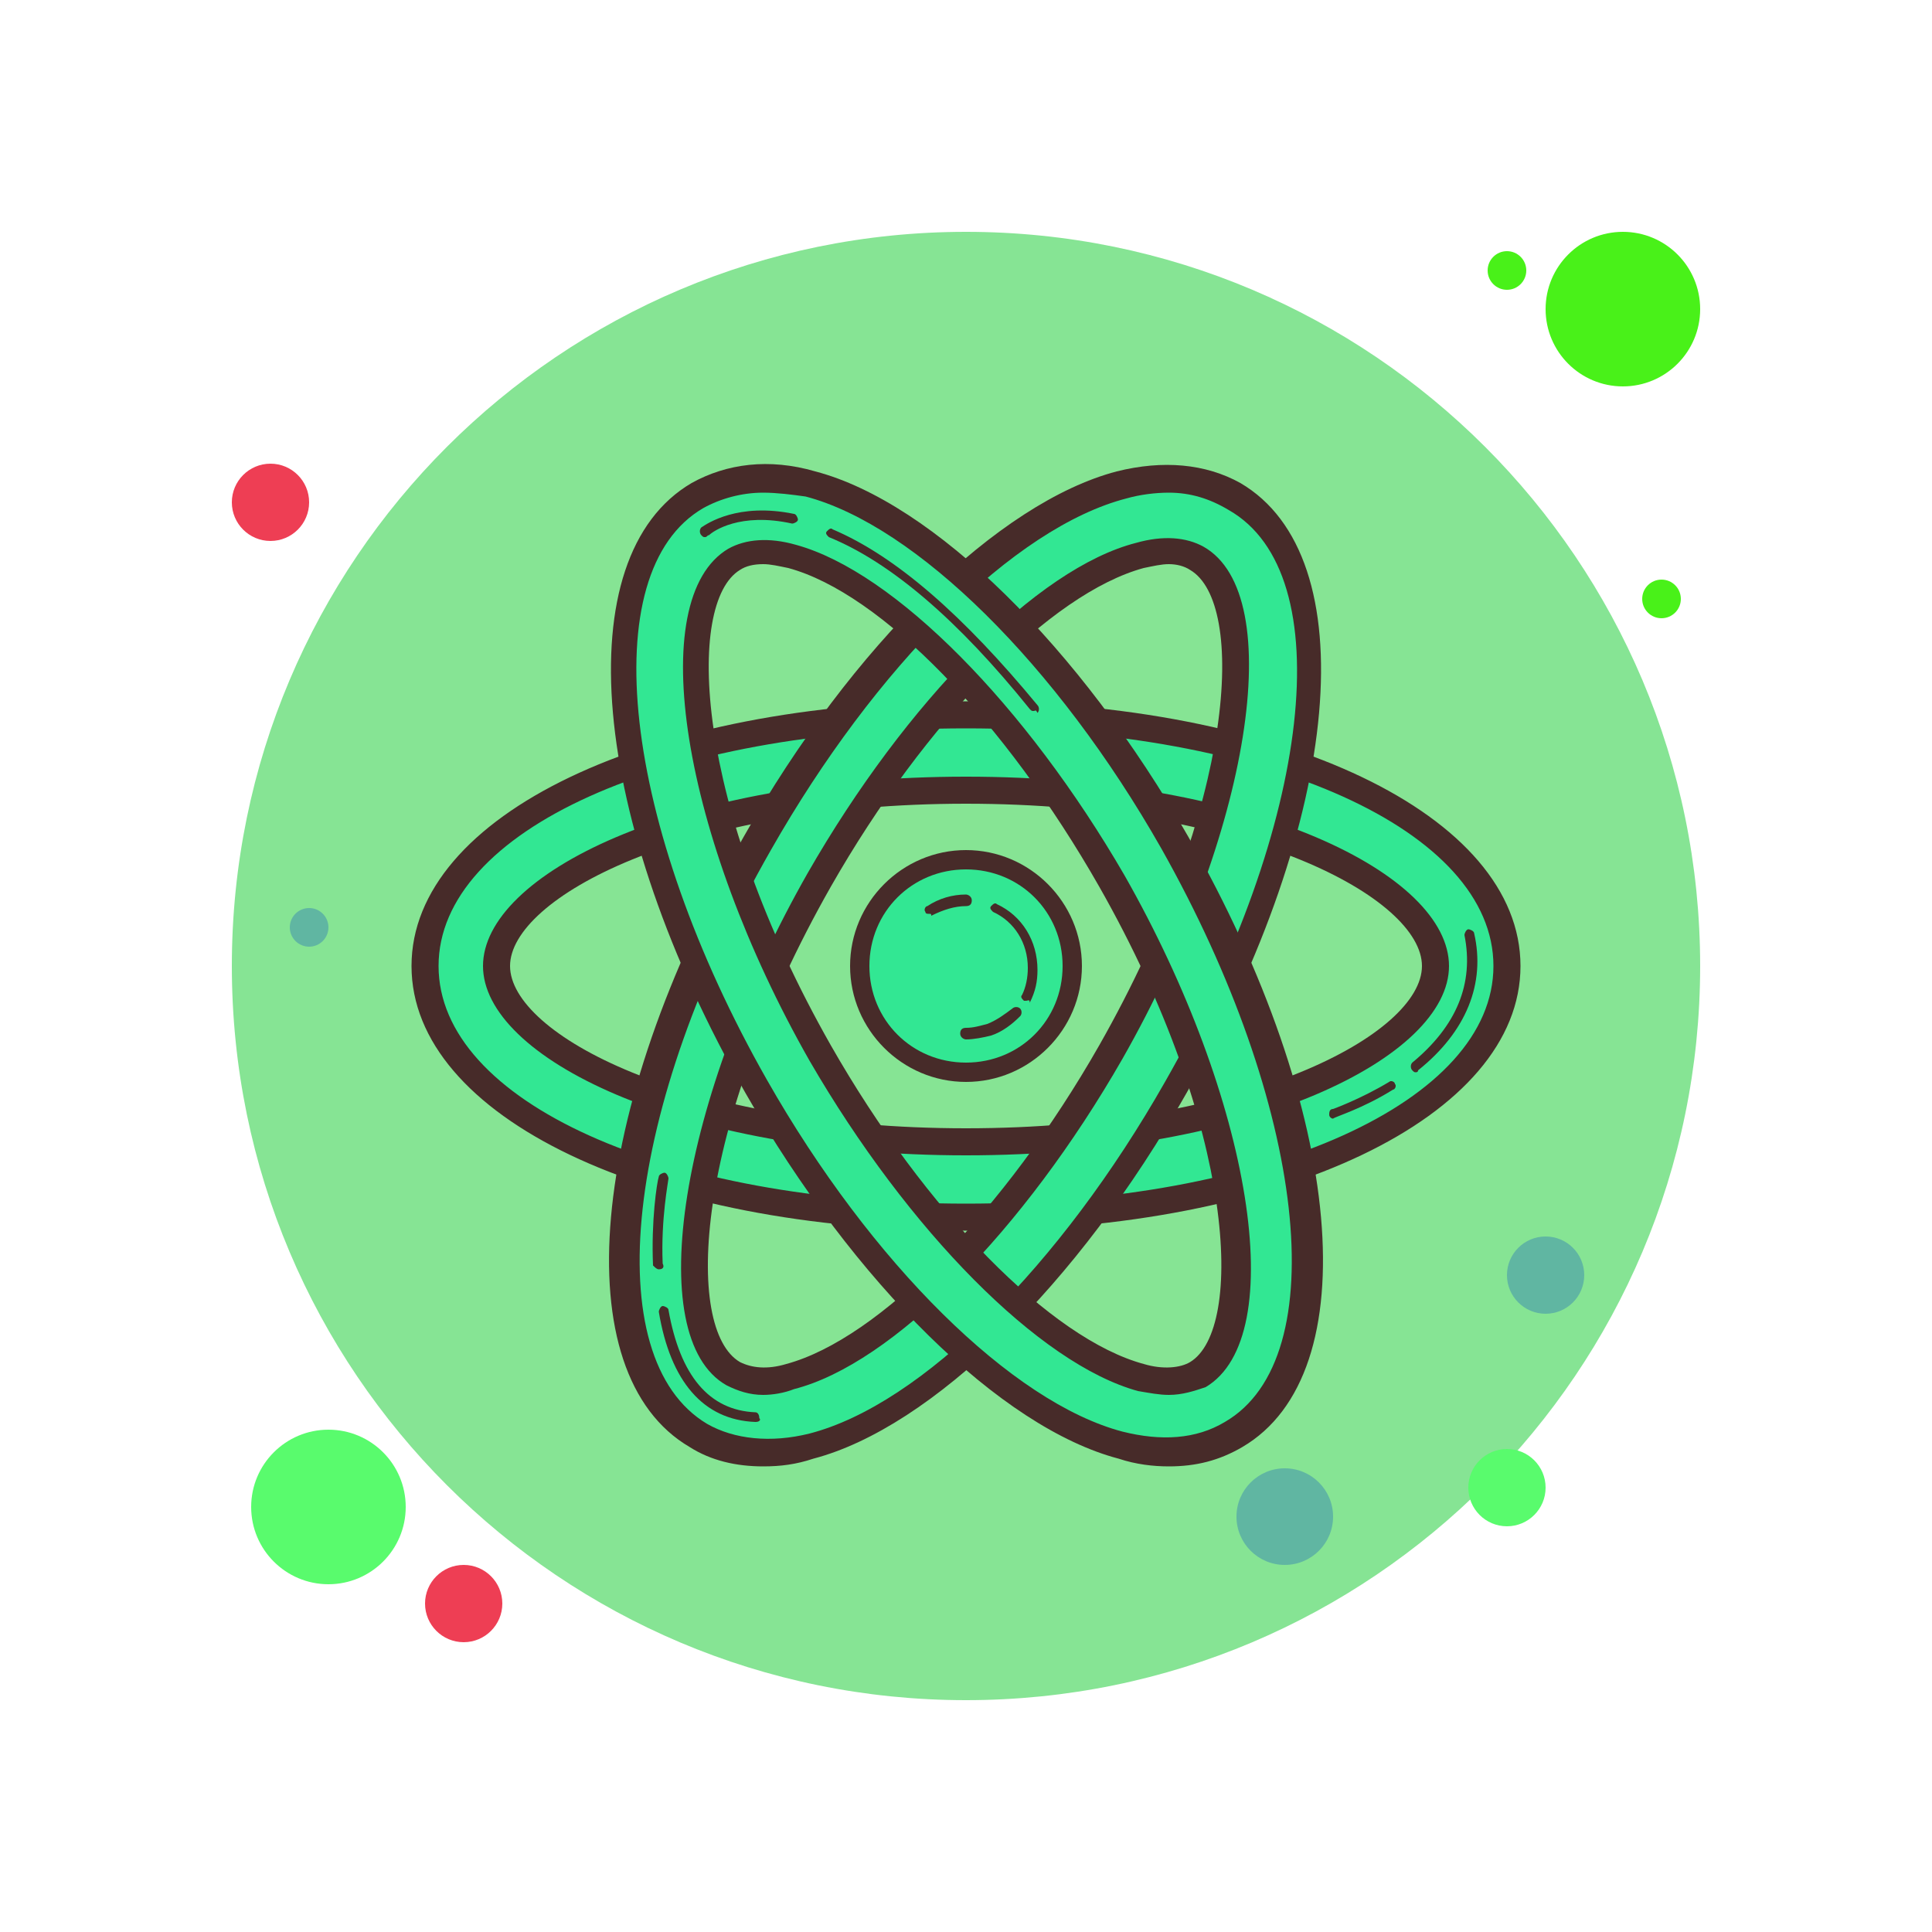
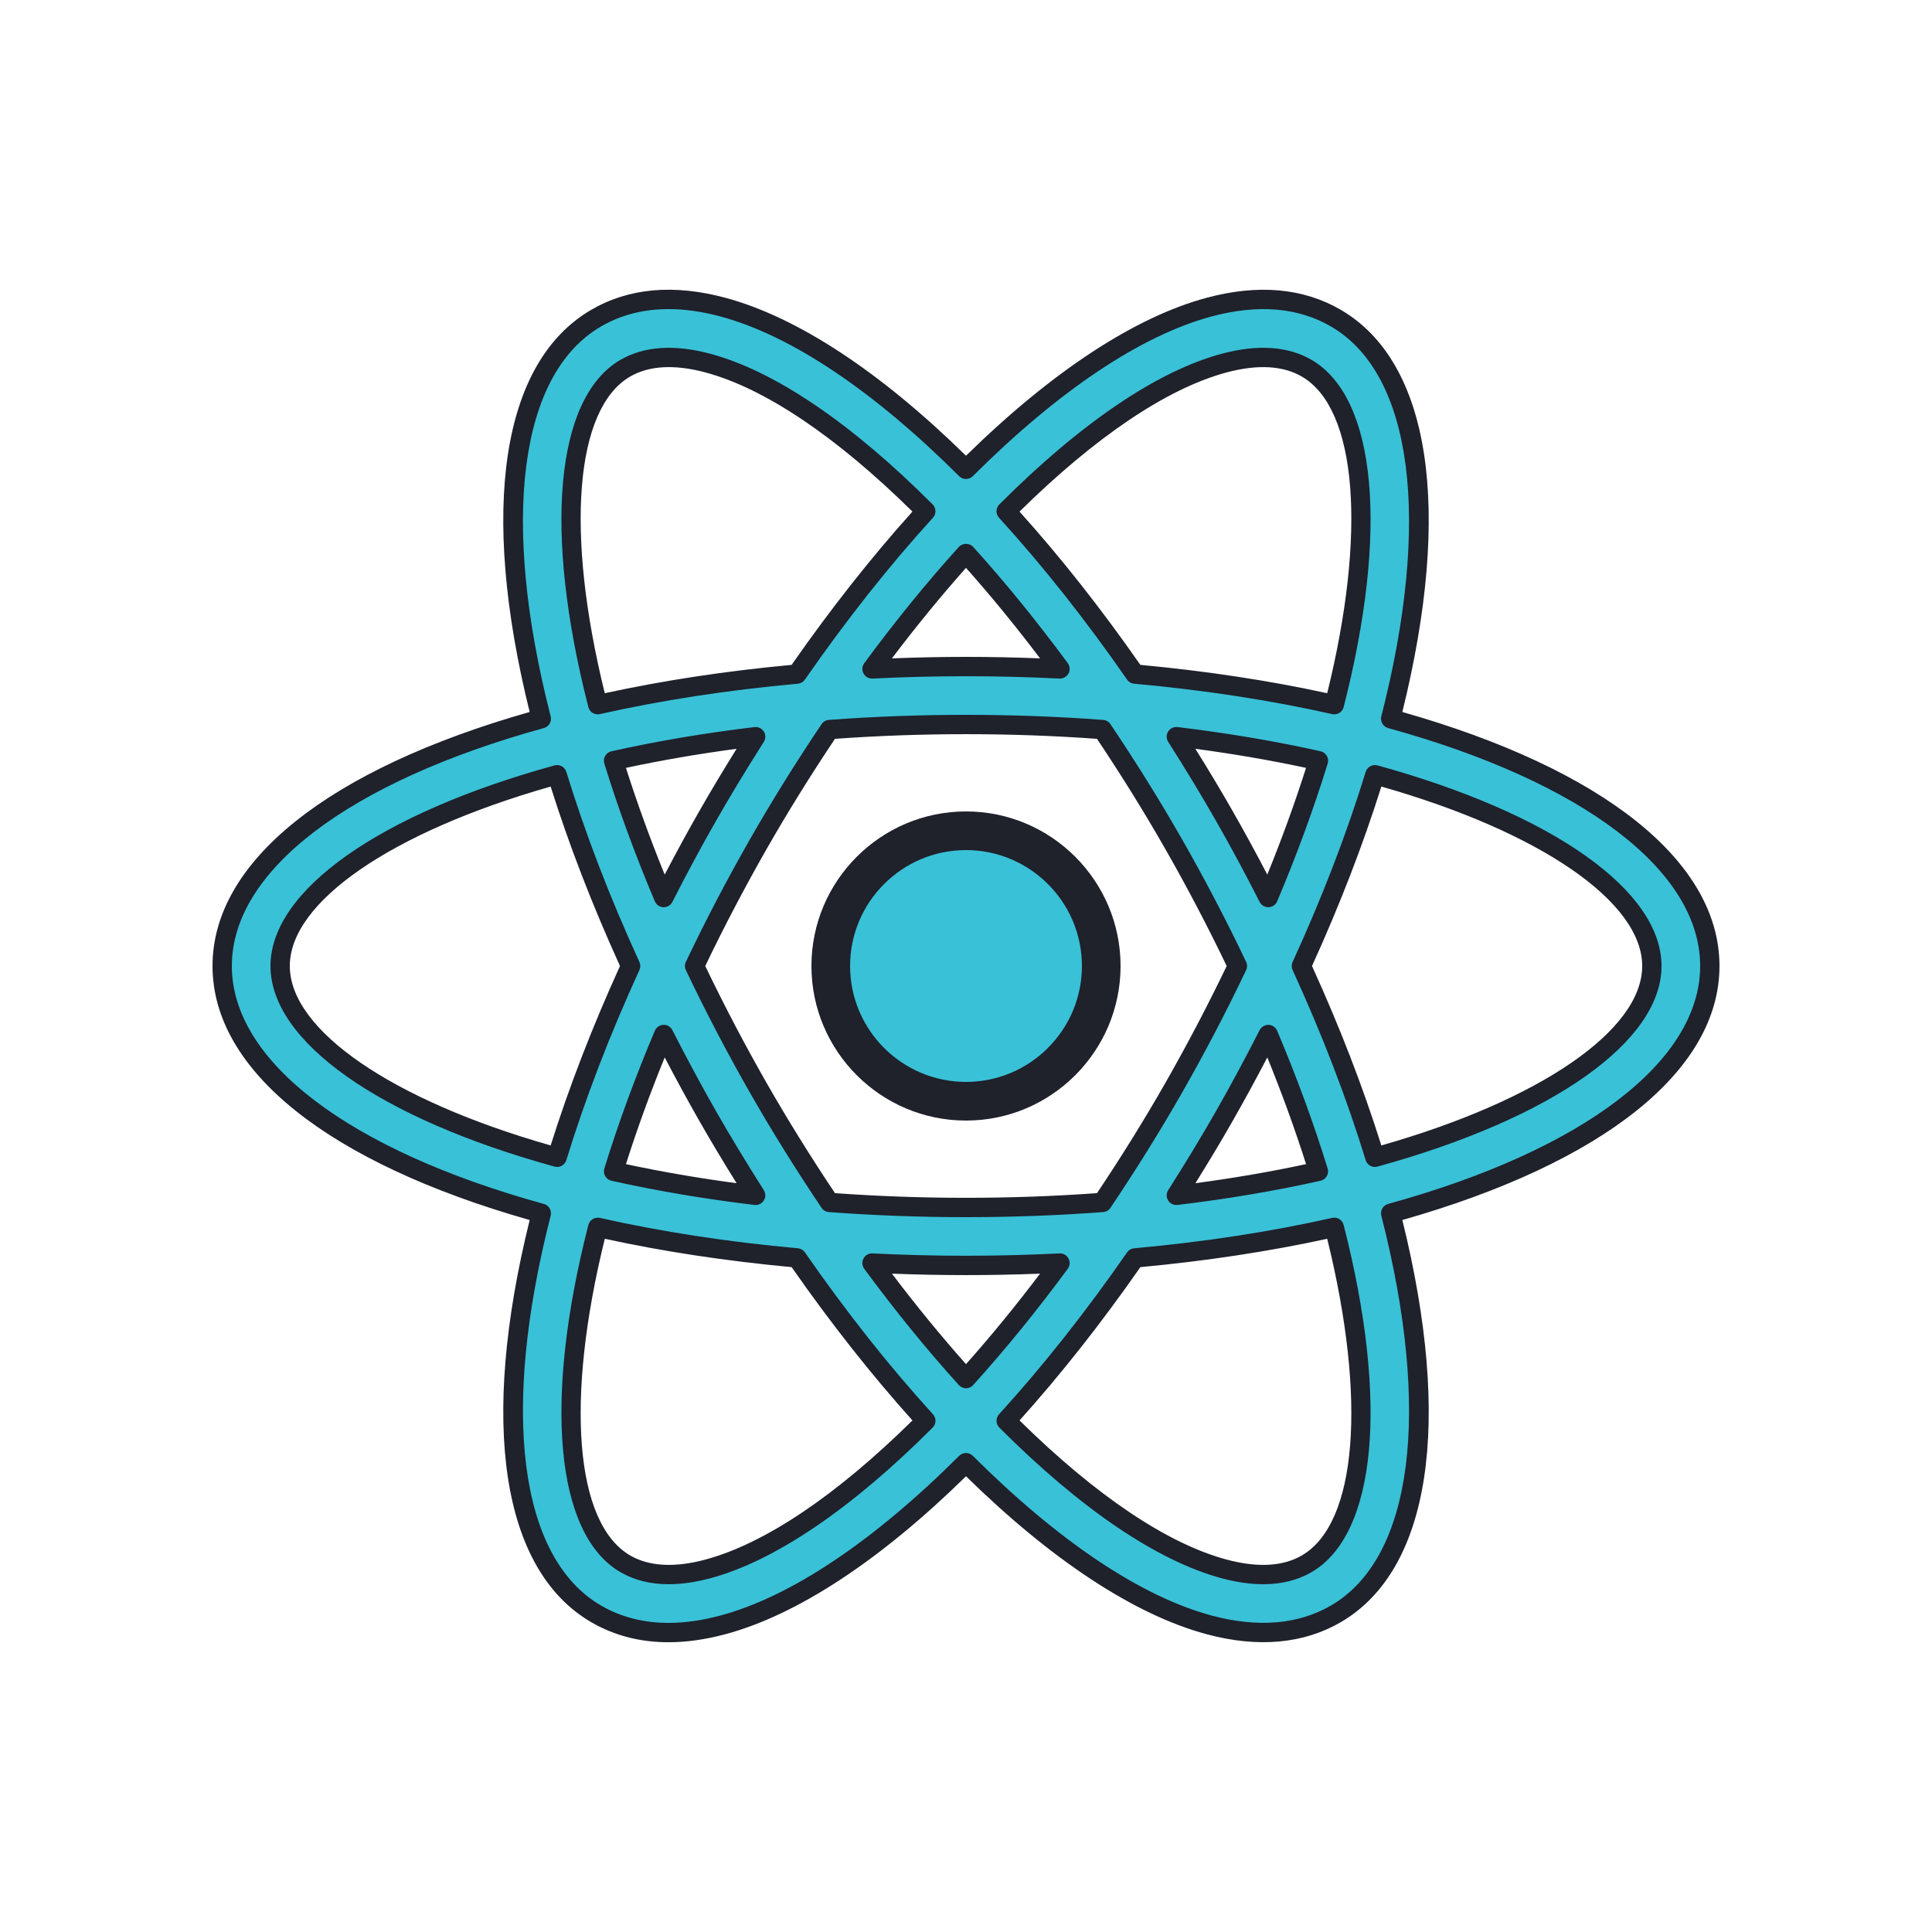
- <svg xmlns="http://www.w3.org/2000/svg" viewBox="0,0,256,256" width="100px" height="100px" fill-rule="nonzero">
-   <g fill-opacity="0" fill="#dddddd" fill-rule="nonzero" stroke="none" stroke-width="1" stroke-linecap="butt" stroke-linejoin="miter" stroke-miterlimit="10" stroke-dasharray="" stroke-dashoffset="0" font-family="none" font-weight="none" font-size="none" text-anchor="none" style="mix-blend-mode: normal">
-     <path d="M0,256v-256h256v256z" id="bgRectangle" />
-   </g>
-   <g fill="none" fill-rule="nonzero" stroke="none" stroke-width="1" stroke-linecap="butt" stroke-linejoin="miter" stroke-miterlimit="10" stroke-dasharray="" stroke-dashoffset="0" font-family="none" font-weight="none" font-size="none" text-anchor="none" style="mix-blend-mode: normal">
-     <g transform="scale(2.56,2.56)">
-       <circle cx="78" cy="14" r="1" fill="#49f119" />
-       <circle cx="50" cy="50" r="38" fill="#86e494" />
-       <circle cx="84" cy="16" r="4" fill="#49f119" />
-       <circle cx="14" cy="26" r="2" fill="#ee3e54" />
-       <circle cx="78" cy="77" r="2" fill="#59fb6d" />
-       <circle cx="17" cy="78" r="4" fill="#59fb6d" />
-       <circle cx="24" cy="83" r="2" fill="#ee3e54" />
-       <circle cx="66.5" cy="78.5" r="2.5" fill="#60b6a2" />
-       <circle cx="16" cy="48" r="1" fill="#60b6a2" />
-       <circle cx="86" cy="31" r="1" fill="#49f119" />
-       <circle cx="80" cy="66" r="2" fill="#60b6a2" />
-       <path d="M50,63c-16,0 -28,-5.6 -28,-13c0,-7.4 12,-13 28,-13c16,0 28,5.6 28,13c0,7.4 -12,13 -28,13zM50,40.9c-14.3,0 -24.3,4.8 -24.3,9.1c0,4.3 10,9.1 24.3,9.1c14.3,0 24.3,-4.8 24.3,-9.1c0,-4.3 -10,-9.1 -24.3,-9.1z" fill="#32e793" />
-       <path d="M50,63.7c-16.4,0 -28.7,-5.9 -28.7,-13.7c0,-7.8 12.3,-13.7 28.7,-13.7c16.4,0 28.7,5.9 28.7,13.7c0,7.8 -12.3,13.7 -28.7,13.7zM50,37.7c-15.6,0 -27.3,5.3 -27.3,12.3c0,7 11.7,12.3 27.3,12.3c15.6,0 27.3,-5.3 27.3,-12.3c0,-7 -11.7,-12.3 -27.3,-12.3zM50,59.8c-14.9,0 -25,-5.1 -25,-9.8c0,-4.7 10,-9.8 25,-9.8c15,0 25,5.1 25,9.8c0,4.7 -10.1,9.8 -25,9.8zM50,41.6c-14.6,0 -23.6,4.9 -23.6,8.4c0,3.5 9,8.4 23.6,8.4c14.6,0 23.6,-4.9 23.6,-8.4c0,-3.5 -9,-8.4 -23.6,-8.4z" fill="#472b29" />
-       <path d="M39.5,75.2c-1.3,0 -2.4,-0.3 -3.4,-0.9c-6.1,-3.6 -4.8,-16.7 3.1,-30.6c5.5,-9.7 12.9,-17 18.9,-18.6c2.2,-0.6 4.2,-0.4 5.8,0.5c6.1,3.6 4.8,16.7 -3.1,30.6c-5.5,9.7 -12.9,17 -18.9,18.6c-0.8,0.3 -1.6,0.4 -2.4,0.4zM60.5,28.5c-0.4,0 -0.9,0.1 -1.5,0.2c-4.9,1.3 -11.6,8.1 -16.6,16.8c-6.9,12.1 -8,23.4 -4.5,25.5c0.7,0.4 1.7,0.5 3,0.2c4.9,-1.3 11.6,-8.1 16.6,-16.8c6.9,-12.1 8,-23.4 4.5,-25.5c-0.4,-0.2 -0.9,-0.4 -1.5,-0.4z" fill="#32e793" />
-       <path d="M39.5,75.9c-1.4,0 -2.7,-0.3 -3.8,-1c-6.5,-3.8 -5.3,-17.4 2.8,-31.6c5.6,-9.9 13.2,-17.3 19.3,-18.9c2.4,-0.6 4.6,-0.4 6.4,0.6c6.5,3.8 5.3,17.4 -2.8,31.6c-5.6,9.9 -13.2,17.3 -19.3,18.9c-0.9,0.3 -1.7,0.4 -2.6,0.4zM60.5,25.5c-0.7,0 -1.5,0.1 -2.2,0.3c-5.8,1.5 -13,8.7 -18.4,18.2c-7.6,13.3 -9,26.3 -3.3,29.7c1.4,0.8 3.3,1 5.3,0.5c5.8,-1.5 13,-8.7 18.4,-18.2c7.6,-13.3 9.1,-26.3 3.3,-29.6c-1,-0.6 -2,-0.9 -3.1,-0.9zM39.5,72.2c-0.7,0 -1.3,-0.2 -1.9,-0.5c-4.4,-2.5 -2.4,-14.9 4.2,-26.5c5.1,-8.9 11.9,-15.8 17,-17.1c1.4,-0.4 2.6,-0.3 3.5,0.2c4.4,2.5 2.4,14.9 -4.2,26.5c-5.1,8.9 -11.9,15.8 -17,17.1c-0.5,0.2 -1.1,0.3 -1.6,0.3zM60.5,29.2c-0.4,0 -0.8,0.1 -1.3,0.2c-4.8,1.3 -11.3,7.9 -16.2,16.5c-7.1,12.5 -7.6,22.9 -4.7,24.6c0.6,0.3 1.4,0.4 2.4,0.1c4.8,-1.3 11.3,-7.9 16.2,-16.5c7.1,-12.5 7.6,-22.9 4.7,-24.6c-0.3,-0.2 -0.7,-0.3 -1.1,-0.3z" fill="#472b29" />
-       <path d="M60.5,75.2c-0.8,0 -1.6,-0.1 -2.4,-0.3c-5.9,-1.6 -13.3,-8.9 -18.9,-18.6c-7.9,-13.9 -9.2,-27 -3.1,-30.6c1.6,-0.9 3.6,-1.1 5.8,-0.5c5.9,1.6 13.3,8.9 18.9,18.6c7.9,13.9 9.2,27 3.1,30.6c-1,0.5 -2.2,0.8 -3.4,0.8zM39.5,28.5c-0.6,0 -1.1,0.1 -1.5,0.4c-3.6,2.1 -2.4,13.5 4.5,25.5c5,8.7 11.6,15.5 16.6,16.8c1.2,0.3 2.2,0.3 3,-0.2c3.6,-2.1 2.4,-13.5 -4.5,-25.5c-5,-8.7 -11.6,-15.5 -16.6,-16.8c-0.6,-0.1 -1,-0.2 -1.5,-0.2z" fill="#32e793" />
-       <path d="M60.5,75.9c-0.8,0 -1.7,-0.1 -2.6,-0.4c-6.1,-1.6 -13.7,-9.1 -19.3,-18.9c-8.1,-14.2 -9.3,-27.8 -2.8,-31.6c1.8,-1 4,-1.3 6.4,-0.6c6.1,1.6 13.7,9.1 19.3,18.9c8.1,14.2 9.3,27.8 2.8,31.6c-1.2,0.7 -2.4,1 -3.8,1zM39.5,25.5c-1.1,0 -2.2,0.3 -3.1,0.8c-5.7,3.3 -4.2,16.4 3.3,29.6c5.4,9.5 12.7,16.7 18.4,18.2c2,0.5 3.8,0.4 5.3,-0.5c5.7,-3.3 4.2,-16.4 -3.3,-29.7c-5.4,-9.5 -12.7,-16.7 -18.4,-18.2c-0.7,-0.1 -1.5,-0.2 -2.2,-0.2zM60.5,72.2c-0.5,0 -1,-0.1 -1.6,-0.2c-5.1,-1.4 -11.9,-8.3 -17,-17.1c-6.6,-11.6 -8.6,-23.9 -4.2,-26.5c0.9,-0.5 2.1,-0.6 3.5,-0.2c5.1,1.4 11.9,8.3 17,17.1c6.6,11.6 8.6,23.9 4.2,26.5c-0.6,0.2 -1.2,0.4 -1.9,0.4zM39.5,29.2c-0.5,0 -0.9,0.1 -1.2,0.3c-2.8,1.7 -2.4,12.1 4.7,24.6c4.9,8.6 11.4,15.2 16.2,16.5c1,0.3 1.9,0.2 2.4,-0.1c2.8,-1.7 2.4,-12.1 -4.7,-24.6c-4.9,-8.6 -11.3,-15.2 -16.1,-16.5c-0.5,-0.1 -0.9,-0.2 -1.3,-0.2z" fill="#472b29" />
-       <g>
-         <circle cx="50" cy="50" r="5.5" fill="#32e793" />
-         <path d="M50,56c-3.3,0 -6,-2.7 -6,-6c0,-3.3 2.7,-6 6,-6c3.3,0 6,2.7 6,6c0,3.3 -2.7,6 -6,6zM50,45c-2.8,0 -5,2.2 -5,5c0,2.8 2.2,5 5,5c2.8,0 5,-2.2 5,-5c0,-2.8 -2.2,-5 -5,-5z" fill="#472b29" />
-       </g>
-       <g fill="#472b29">
-         <path d="M50,53.8c-0.1,0 -0.3,-0.1 -0.3,-0.3c0,-0.2 0.1,-0.3 0.3,-0.3c0.4,0 0.7,-0.1 1.1,-0.2c0.5,-0.2 0.9,-0.5 1.3,-0.8c0.1,-0.1 0.3,-0.1 0.4,0c0.1,0.1 0.1,0.3 0,0.4c-0.4,0.4 -0.9,0.8 -1.5,1c-0.4,0.1 -0.9,0.2 -1.3,0.2z" />
-       </g>
-       <g fill="#472b29">
-         <path d="M53.1,51.8h-0.1c-0.1,-0.1 -0.2,-0.2 -0.1,-0.3c0.2,-0.4 0.3,-0.9 0.3,-1.4c0,-1.3 -0.7,-2.4 -1.8,-2.9c-0.1,-0.1 -0.2,-0.2 -0.1,-0.3c0.1,-0.1 0.2,-0.2 0.3,-0.1c1.3,0.6 2.1,1.9 2.1,3.4c0,0.6 -0.1,1.1 -0.4,1.7c0,-0.2 -0.1,-0.1 -0.2,-0.1z" />
-       </g>
-       <g fill="#472b29">
-         <path d="M48.1,47.3c-0.1,0 -0.2,0 -0.2,-0.1c-0.1,-0.1 0,-0.3 0.1,-0.3c0.6,-0.4 1.3,-0.6 2,-0.6c0.1,0 0.3,0.1 0.3,0.3c0,0.2 -0.1,0.3 -0.3,0.3c-0.6,0 -1.2,0.2 -1.8,0.5c0,-0.1 0,-0.1 -0.1,-0.1z" />
-       </g>
-       <g fill="#472b29">
-         <path d="M53.5,36.8c-0.1,0 -0.1,0 -0.2,-0.1c-3.7,-4.6 -7.2,-7.6 -10.4,-8.9c-0.1,-0.1 -0.2,-0.2 -0.1,-0.3c0.1,-0.1 0.2,-0.2 0.3,-0.1c3.3,1.4 6.8,4.5 10.6,9.1c0.1,0.1 0.1,0.3 0,0.4c-0.1,-0.2 -0.1,-0.1 -0.2,-0.1z" />
-       </g>
-       <g fill="#472b29">
-         <path d="M36.5,27.8c-0.1,0 -0.1,0 -0.2,-0.1c-0.1,-0.1 -0.1,-0.3 0,-0.4c0.3,-0.2 1.9,-1.3 4.8,-0.7c0.1,0 0.2,0.2 0.2,0.3c0,0.1 -0.2,0.2 -0.3,0.2c-2.7,-0.6 -4.1,0.4 -4.3,0.6c-0.1,0 -0.1,0.1 -0.2,0.1z" />
-       </g>
-       <g fill="#472b29">
-         <path d="M73.3,55.5c-0.1,0 -0.1,0 -0.2,-0.1c-0.1,-0.1 -0.1,-0.3 0,-0.4c2.3,-1.9 3.2,-4.1 2.7,-6.6c0,-0.1 0.1,-0.3 0.2,-0.3c0.1,0 0.3,0.1 0.3,0.2c0.6,2.6 -0.4,5.1 -2.9,7.1c0,0.1 -0.1,0.1 -0.1,0.1z" />
-       </g>
-       <g fill="#472b29">
-         <path d="M69,57.9c-0.1,0 -0.2,-0.1 -0.2,-0.2c0,-0.1 0,-0.3 0.2,-0.3c0,0 1.4,-0.5 2.9,-1.4c0.1,-0.1 0.3,0 0.3,0.1c0.1,0.1 0,0.3 -0.1,0.3c-1.6,1 -3,1.4 -3.1,1.5z" />
-       </g>
-       <g fill="#472b29">
-         <path d="M39.1,73.6v0c-2.7,-0.1 -4.4,-2.1 -5,-5.7c0,-0.1 0.1,-0.3 0.2,-0.3c0.1,0 0.3,0.1 0.3,0.2c0.6,3.4 2.1,5.2 4.5,5.3c0.1,0 0.2,0.1 0.2,0.3c0.1,0.1 0,0.2 -0.2,0.2z" />
-       </g>
-       <g fill="#472b29">
-         <path d="M34.1,65.7c-0.1,0 -0.2,-0.1 -0.3,-0.2c-0.1,-2.3 0.2,-4.3 0.3,-4.6c0,-0.1 0.2,-0.2 0.3,-0.2c0.1,0 0.2,0.2 0.2,0.3c0,0.1 -0.4,2.1 -0.3,4.4c0.1,0.2 0,0.3 -0.2,0.3z" />
-       </g>
-     </g>
-   </g>
+ <svg xmlns="http://www.w3.org/2000/svg" viewBox="0 0 100 100" width="48px" height="48px">
+   <circle cx="50" cy="50" r="7" fill="#39c1d7" />
+   <path fill="#1f212b" d="M50,58c-4.411,0-8-3.589-8-8s3.589-8,8-8s8,3.589,8,8S54.411,58,50,58z M50,44c-3.309,0-6,2.691-6,6 s2.691,6,6,6s6-2.691,6-6S53.309,44,50,44z" />
+   <path fill="#39c1d7" d="M88.5,50c0-5.376-6.474-10.029-16.518-12.798c2.582-10.096,1.787-18.035-2.827-20.729 c-1.82-1.063-4.028-1.257-6.562-0.579C58.775,16.916,54.4,19.904,50,24.293c-4.4-4.389-8.775-7.376-12.593-8.399 c-2.534-0.679-4.742-0.484-6.562,0.579c-4.614,2.694-5.409,10.632-2.827,20.729C17.974,39.971,11.5,44.624,11.5,50 s6.474,10.029,16.518,12.799c-2.582,10.096-1.787,18.035,2.827,20.729c1.112,0.649,2.368,0.976,3.756,0.975 c0.883,0,1.82-0.132,2.806-0.396c3.818-1.023,8.193-4.01,12.593-8.399c4.4,4.389,8.775,7.376,12.593,8.399 c0.986,0.264,1.923,0.396,2.806,0.396c1.388,0,2.644-0.325,3.756-0.975c4.614-2.694,5.408-10.633,2.827-20.729 C82.026,60.029,88.5,55.376,88.5,50z M63.369,18.791c0.725-0.193,1.397-0.291,2.016-0.291c0.86,0,1.616,0.188,2.257,0.563 c3.092,1.806,3.723,8.42,1.42,17.411c-3.173-0.714-6.635-1.251-10.314-1.583c-2.159-3.113-4.405-5.947-6.668-8.429 C56.098,22.435,60.04,19.683,63.369,18.791z M60.755,56.299c-1.179,2.066-2.42,4.045-3.693,5.939C54.802,62.407,52.446,62.5,50,62.5 s-4.802-0.093-7.061-0.262c-1.273-1.894-2.514-3.873-3.693-5.939c-1.219-2.136-2.313-4.24-3.293-6.298 c0.98-2.058,2.074-4.162,3.293-6.299c1.18-2.067,2.42-4.046,3.694-5.94C45.199,37.593,47.554,37.5,50,37.5s4.801,0.093,7.061,0.262 c1.273,1.894,2.514,3.874,3.694,5.94c1.219,2.136,2.313,4.24,3.293,6.299C63.068,52.059,61.974,54.163,60.755,56.299z M65.644,53.545c1.041,2.461,1.901,4.83,2.597,7.082c-2.275,0.507-4.731,0.93-7.354,1.243c0.842-1.326,1.672-2.682,2.473-4.085 C64.171,56.366,64.928,54.951,65.644,53.545z M50,71.357c-1.636-1.809-3.269-3.812-4.864-5.979C46.728,65.455,48.348,65.5,50,65.5 s3.272-0.045,4.864-0.122C53.269,67.544,51.636,69.547,50,71.357z M39.112,61.87c-2.622-0.313-5.079-0.736-7.354-1.243 c0.696-2.252,1.556-4.622,2.597-7.082c0.716,1.406,1.474,2.821,2.284,4.24C37.441,59.189,38.27,60.545,39.112,61.87z M34.356,46.456 c-1.041-2.461-1.902-4.831-2.597-7.084c2.275-0.507,4.732-0.93,7.355-1.243c-0.843,1.326-1.672,2.683-2.473,4.086 C35.829,43.635,35.072,45.05,34.356,46.456z M50,28.644c1.636,1.809,3.269,3.812,4.864,5.979C53.272,34.545,51.652,34.5,50,34.5 s-3.272,0.045-4.864,0.122C46.731,32.456,48.364,30.453,50,28.644z M63.36,42.216c-0.801-1.404-1.631-2.76-2.473-4.086 c2.623,0.313,5.079,0.736,7.355,1.243c-0.696,2.253-1.556,4.622-2.597,7.084C64.928,45.05,64.171,43.635,63.36,42.216z M32.358,19.063C33,18.688,33.754,18.5,34.615,18.5c0.618,0,1.292,0.098,2.016,0.291c3.329,0.892,7.271,3.643,11.289,7.67 c-2.263,2.482-4.509,5.317-6.668,8.429c-3.679,0.332-7.142,0.869-10.314,1.583C28.635,27.482,29.266,20.868,32.358,19.063z M14.5,50 c0-3.596,5.401-7.44,14.335-9.901c0.969,3.159,2.241,6.486,3.806,9.901c-1.565,3.415-2.837,6.742-3.806,9.901 C19.901,57.44,14.5,53.596,14.5,50z M36.631,81.209c-1.733,0.462-3.17,0.371-4.273-0.271c-3.092-1.806-3.722-8.42-1.42-17.411 c3.172,0.714,6.635,1.251,10.313,1.583c2.159,3.113,4.405,5.947,6.668,8.43C43.902,77.566,39.96,80.317,36.631,81.209z M67.642,80.938c-1.103,0.644-2.539,0.734-4.273,0.271c-3.329-0.892-7.271-3.643-11.289-7.67c2.263-2.482,4.509-5.317,6.668-8.43 c3.679-0.332,7.141-0.869,10.313-1.583C71.365,72.518,70.734,79.132,67.642,80.938z M71.165,59.901 c-0.969-3.159-2.241-6.486-3.806-9.901c1.565-3.415,2.837-6.743,3.806-9.901C80.099,42.56,85.5,46.404,85.5,50 S80.099,57.44,71.165,59.901z" />
+   <path fill="#1f212b" d="M34.595,85.002c-1.471,0-2.817-0.351-4.001-1.043c-4.632-2.705-5.783-10.276-3.178-20.811 C16.975,60.179,11,55.4,11,50s5.975-10.179,16.415-13.148c-2.604-10.535-1.453-18.106,3.179-20.811 c1.938-1.134,4.273-1.346,6.943-0.63c3.718,0.996,8.02,3.82,12.463,8.179c4.444-4.359,8.746-7.183,12.463-8.179 c2.669-0.714,5.005-0.502,6.944,0.63c4.631,2.705,5.782,10.276,3.178,20.811C83.025,39.821,89,44.6,89,50 s-5.975,10.179-16.415,13.148c2.604,10.535,1.454,18.105-3.178,20.811c-1.927,1.125-4.286,1.342-6.943,0.63 c-3.719-0.996-8.021-3.82-12.464-8.178c-4.443,4.358-8.745,7.183-12.463,8.178c-1.023,0.274-2.011,0.413-2.936,0.413 C34.599,85.002,34.597,85.002,34.595,85.002z M34.604,15.999c-1.301,0-2.474,0.302-3.507,0.906 c-4.224,2.467-5.194,10.008-2.595,20.173c0.067,0.264-0.089,0.534-0.352,0.606C18.038,40.472,12,45.077,12,50 s6.038,9.528,16.151,12.316c0.263,0.072,0.419,0.342,0.352,0.606c-2.6,10.165-1.63,17.707,2.594,20.173 c1.03,0.601,2.207,0.906,3.498,0.906c0.002,0,0.004,0,0.006,0c0.838,0,1.738-0.127,2.677-0.378c3.647-0.977,7.925-3.836,12.369-8.27 c0.195-0.194,0.511-0.194,0.706,0c4.444,4.433,8.722,7.292,12.369,8.27c2.394,0.639,4.485,0.461,6.181-0.528 c4.224-2.467,5.194-10.008,2.594-20.173c-0.067-0.264,0.089-0.534,0.352-0.606C81.962,59.528,88,54.923,88,50 s-6.038-9.528-16.151-12.316c-0.263-0.072-0.419-0.342-0.352-0.606c2.599-10.165,1.629-17.707-2.595-20.173 c-1.699-0.993-3.779-1.17-6.181-0.528c-3.647,0.977-7.924,3.836-12.369,8.27c-0.195,0.194-0.511,0.194-0.706,0 c-4.445-4.434-8.722-7.293-12.369-8.27C36.336,16.125,35.444,15.999,34.604,15.999z M65.386,81.999 c-0.663,0-1.379-0.102-2.146-0.307c-3.331-0.893-7.312-3.589-11.514-7.8c-0.188-0.189-0.195-0.493-0.016-0.69 c2.265-2.484,4.494-5.303,6.627-8.378c0.084-0.122,0.218-0.2,0.366-0.213c3.612-0.326,7.06-0.855,10.249-1.573 c0.261-0.059,0.527,0.101,0.594,0.364c2.336,9.123,1.703,16.008-1.652,17.967l0,0C67.175,81.789,66.336,81.999,65.386,81.999z M52.771,73.521c3.951,3.894,7.653,6.381,10.727,7.205c1.599,0.427,2.909,0.353,3.892-0.22l0,0 c2.855-1.668,3.357-8.073,1.306-16.387c-3.028,0.659-6.277,1.152-9.67,1.467C57.01,68.478,54.908,71.144,52.771,73.521z M34.614,81.999c-0.95,0-1.789-0.21-2.508-0.629c-3.355-1.96-3.989-8.845-1.652-17.968c0.067-0.262,0.333-0.419,0.594-0.364 c3.188,0.718,6.636,1.247,10.249,1.573c0.147,0.013,0.282,0.091,0.366,0.213c2.133,3.075,4.362,5.894,6.627,8.378 c0.18,0.197,0.173,0.501-0.016,0.69c-4.202,4.21-8.183,6.907-11.513,7.8h0C35.993,81.896,35.276,81.999,34.614,81.999z M31.304,64.119c-2.051,8.313-1.549,14.719,1.306,16.387c0.982,0.572,2.292,0.647,3.892,0.22l0,0 c3.074-0.824,6.776-3.312,10.727-7.205c-2.136-2.377-4.238-5.043-6.254-7.935C37.582,65.271,34.332,64.778,31.304,64.119z M50,71.856c-0.141,0-0.276-0.06-0.371-0.165c-1.663-1.839-3.31-3.864-4.896-6.018c-0.114-0.155-0.129-0.363-0.038-0.533 c0.091-0.17,0.261-0.274,0.465-0.263c3.306,0.161,6.374,0.161,9.68,0c0.2-0.012,0.374,0.093,0.465,0.263 c0.091,0.17,0.077,0.377-0.038,0.533c-1.586,2.153-3.233,4.178-4.896,6.018C50.276,71.796,50.141,71.856,50,71.856z M46.167,65.924 c1.251,1.655,2.537,3.226,3.833,4.684c1.297-1.458,2.582-3.028,3.833-4.684C51.221,66.024,48.779,66.024,46.167,65.924z M50,63 c-2.369,0-4.757-0.088-7.099-0.263c-0.153-0.011-0.292-0.092-0.378-0.22c-1.337-1.989-2.586-3.998-3.712-5.97 c-1.18-2.068-2.294-4.198-3.31-6.332c-0.065-0.136-0.065-0.294,0-0.43c1.016-2.134,2.13-4.264,3.31-6.332 c1.125-1.97,2.374-3.979,3.713-5.971c0.085-0.127,0.225-0.208,0.378-0.22c4.684-0.35,9.513-0.35,14.196,0 c0.153,0.011,0.292,0.092,0.378,0.22c1.339,1.992,2.588,4.001,3.713,5.971c1.18,2.068,2.294,4.198,3.31,6.332 c0.065,0.136,0.065,0.294,0,0.43c-1.016,2.134-2.13,4.264-3.31,6.332l0,0c-1.126,1.972-2.375,3.981-3.712,5.97 c-0.085,0.127-0.225,0.208-0.378,0.22C54.757,62.912,52.369,63,50,63z M43.218,61.757c4.479,0.322,9.085,0.322,13.563,0 c1.273-1.903,2.463-3.822,3.539-5.707c1.128-1.977,2.195-4.011,3.173-6.05c-0.978-2.039-2.045-4.074-3.173-6.05 c-1.075-1.883-2.265-3.802-3.54-5.708c-4.479-0.322-9.084-0.322-13.563,0c-1.274,1.906-2.465,3.825-3.54,5.708 c-1.128,1.977-2.195,4.011-3.173,6.05c0.978,2.039,2.045,4.074,3.173,6.05C40.755,57.936,41.945,59.854,43.218,61.757z M60.888,62.371c-0.17,0-0.331-0.087-0.423-0.233c-0.103-0.164-0.102-0.372,0.001-0.535c0.928-1.461,1.733-2.791,2.46-4.065 c0.764-1.338,1.528-2.758,2.273-4.219c0.088-0.173,0.273-0.276,0.463-0.272c0.194,0.007,0.367,0.125,0.443,0.305 c1.015,2.399,1.894,4.798,2.614,7.129c0.042,0.133,0.025,0.278-0.045,0.398c-0.07,0.121-0.188,0.207-0.324,0.237 c-2.35,0.525-4.841,0.946-7.403,1.252C60.927,62.37,60.907,62.371,60.888,62.371z M65.596,54.731 c-0.594,1.138-1.198,2.245-1.801,3.302c-0.583,1.022-1.216,2.079-1.92,3.209c1.97-0.262,3.89-0.593,5.727-0.987 C67.025,58.441,66.353,56.59,65.596,54.731z M39.112,62.371c-0.02,0-0.04-0.001-0.06-0.003C36.491,62.061,34,61.64,31.65,61.115 c-0.136-0.03-0.253-0.116-0.324-0.237c-0.07-0.121-0.086-0.265-0.045-0.398c0.72-2.332,1.599-4.73,2.614-7.129 c0.076-0.179,0.249-0.298,0.443-0.305c0.182-0.019,0.375,0.099,0.463,0.272c0.745,1.461,1.509,2.881,2.273,4.219 c0.728,1.274,1.533,2.604,2.46,4.065c0.104,0.163,0.104,0.371,0.001,0.535C39.443,62.284,39.283,62.371,39.112,62.371z M32.399,60.255c1.837,0.394,3.757,0.725,5.727,0.987c-0.705-1.13-1.337-2.187-1.92-3.209c-0.604-1.057-1.207-2.165-1.801-3.302 C33.647,56.59,32.975,58.441,32.399,60.255z M71.165,60.401c-0.215,0-0.412-0.139-0.478-0.354c-0.975-3.179-2.248-6.489-3.782-9.838 c-0.061-0.132-0.061-0.285,0-0.417c1.534-3.349,2.807-6.66,3.783-9.84c0.08-0.259,0.354-0.404,0.611-0.335 C80.367,42.116,86,46.094,86,50s-5.634,7.884-14.703,10.383C71.253,60.395,71.208,60.401,71.165,60.401z M67.909,50 c1.436,3.155,2.643,6.277,3.589,9.288C79.717,56.945,85,53.322,85,50s-5.283-6.945-13.502-9.288 C70.551,43.724,69.344,46.846,67.909,50z M28.835,60.401c-0.044,0-0.088-0.006-0.133-0.018C19.634,57.884,14,53.906,14,50 s5.633-7.884,14.702-10.383c0.258-0.069,0.531,0.076,0.611,0.335c0.976,3.18,2.249,6.491,3.783,9.84 c0.061,0.132,0.061,0.284,0,0.417c-1.535,3.35-2.807,6.66-3.782,9.838C29.248,60.262,29.05,60.401,28.835,60.401z M28.502,40.712 C20.283,43.055,15,46.678,15,50s5.283,6.945,13.502,9.288c0.947-3.011,2.153-6.132,3.589-9.288 C30.656,46.846,29.449,43.724,28.502,40.712z M65.645,46.957c-0.188,0-0.36-0.105-0.446-0.273c-0.757-1.488-1.501-2.869-2.272-4.22 l0,0c-0.726-1.272-1.531-2.602-2.461-4.066c-0.104-0.163-0.104-0.371-0.001-0.535c0.103-0.163,0.287-0.253,0.483-0.23 c2.563,0.307,5.054,0.728,7.404,1.252c0.136,0.03,0.253,0.116,0.324,0.237c0.07,0.121,0.086,0.265,0.045,0.398 c-0.721,2.336-1.601,4.735-2.614,7.131c-0.076,0.179-0.249,0.298-0.443,0.305C65.656,46.957,65.65,46.957,65.645,46.957z M63.794,41.968c0.611,1.07,1.205,2.158,1.801,3.302c0.756-1.856,1.428-3.709,2.005-5.525c-1.837-0.394-3.757-0.725-5.728-0.987 C62.58,39.89,63.212,40.947,63.794,41.968L63.794,41.968z M34.355,46.957c-0.006,0-0.012,0-0.018,0 c-0.194-0.007-0.367-0.125-0.443-0.305c-1.013-2.396-1.893-4.795-2.614-7.131c-0.042-0.133-0.025-0.278,0.045-0.398 c0.07-0.121,0.188-0.207,0.324-0.237c2.35-0.525,4.841-0.946,7.404-1.252c0.195-0.02,0.38,0.067,0.483,0.23 c0.103,0.164,0.102,0.372-0.001,0.535c-0.93,1.464-1.735,2.794-2.461,4.066c-0.771,1.351-1.515,2.731-2.272,4.22 C34.715,46.852,34.543,46.957,34.355,46.957z M32.399,39.745c0.577,1.816,1.25,3.669,2.005,5.525 c0.597-1.144,1.19-2.232,1.801-3.302c0.583-1.021,1.215-2.078,1.921-3.21C36.156,39.02,34.236,39.351,32.399,39.745z M69.063,36.974 c-0.037,0-0.073-0.004-0.11-0.012c-3.188-0.718-6.637-1.247-10.25-1.573c-0.147-0.013-0.282-0.091-0.366-0.213 c-2.133-3.076-4.363-5.894-6.627-8.377c-0.18-0.197-0.173-0.501,0.016-0.69c4.201-4.21,8.183-6.908,11.514-7.8h0 c1.869-0.5,3.438-0.387,4.654,0.322c3.355,1.96,3.989,8.845,1.653,17.968C69.489,36.823,69.287,36.974,69.063,36.974z M59.025,34.414c3.393,0.315,6.643,0.808,9.671,1.467c2.051-8.313,1.549-14.719-1.307-16.387c-0.979-0.571-2.291-0.646-3.891-0.22 c-3.074,0.824-6.777,3.312-10.728,7.206C54.907,28.855,57.009,31.521,59.025,34.414z M30.937,36.974 c-0.224,0-0.426-0.151-0.484-0.376c-2.336-9.123-1.703-16.007,1.652-17.967c0,0,0,0,0.001,0c1.216-0.709,2.787-0.822,4.653-0.322 c3.332,0.893,7.313,3.59,11.514,7.8c0.188,0.189,0.195,0.493,0.016,0.69c-2.264,2.483-4.494,5.302-6.627,8.377 c-0.084,0.122-0.218,0.2-0.366,0.213c-3.612,0.326-7.061,0.855-10.25,1.573C31.01,36.97,30.974,36.974,30.937,36.974z M32.61,19.494 c-2.855,1.668-3.357,8.074-1.307,16.387c3.028-0.659,6.278-1.152,9.671-1.467c2.017-2.893,4.118-5.559,6.254-7.935 c-3.951-3.894-7.653-6.382-10.728-7.206C34.907,18.848,33.593,18.922,32.61,19.494L32.61,19.494z M54.864,35.122 c-0.008,0-0.016,0-0.024,0c-3.306-0.161-6.373-0.161-9.679,0c-0.206,0.005-0.374-0.094-0.465-0.263 c-0.091-0.17-0.077-0.377,0.038-0.533c1.587-2.155,3.234-4.18,4.896-6.018c0.19-0.209,0.552-0.209,0.742,0 c1.661,1.837,3.308,3.862,4.896,6.018c0.114,0.155,0.129,0.363,0.038,0.533C55.217,35.021,55.047,35.122,54.864,35.122z M50,34 c1.242,0,2.527,0.026,3.833,0.077c-1.252-1.657-2.538-3.228-3.833-4.684c-1.295,1.457-2.581,3.027-3.833,4.684 C47.473,34.026,48.758,34,50,34z" />
</svg>
